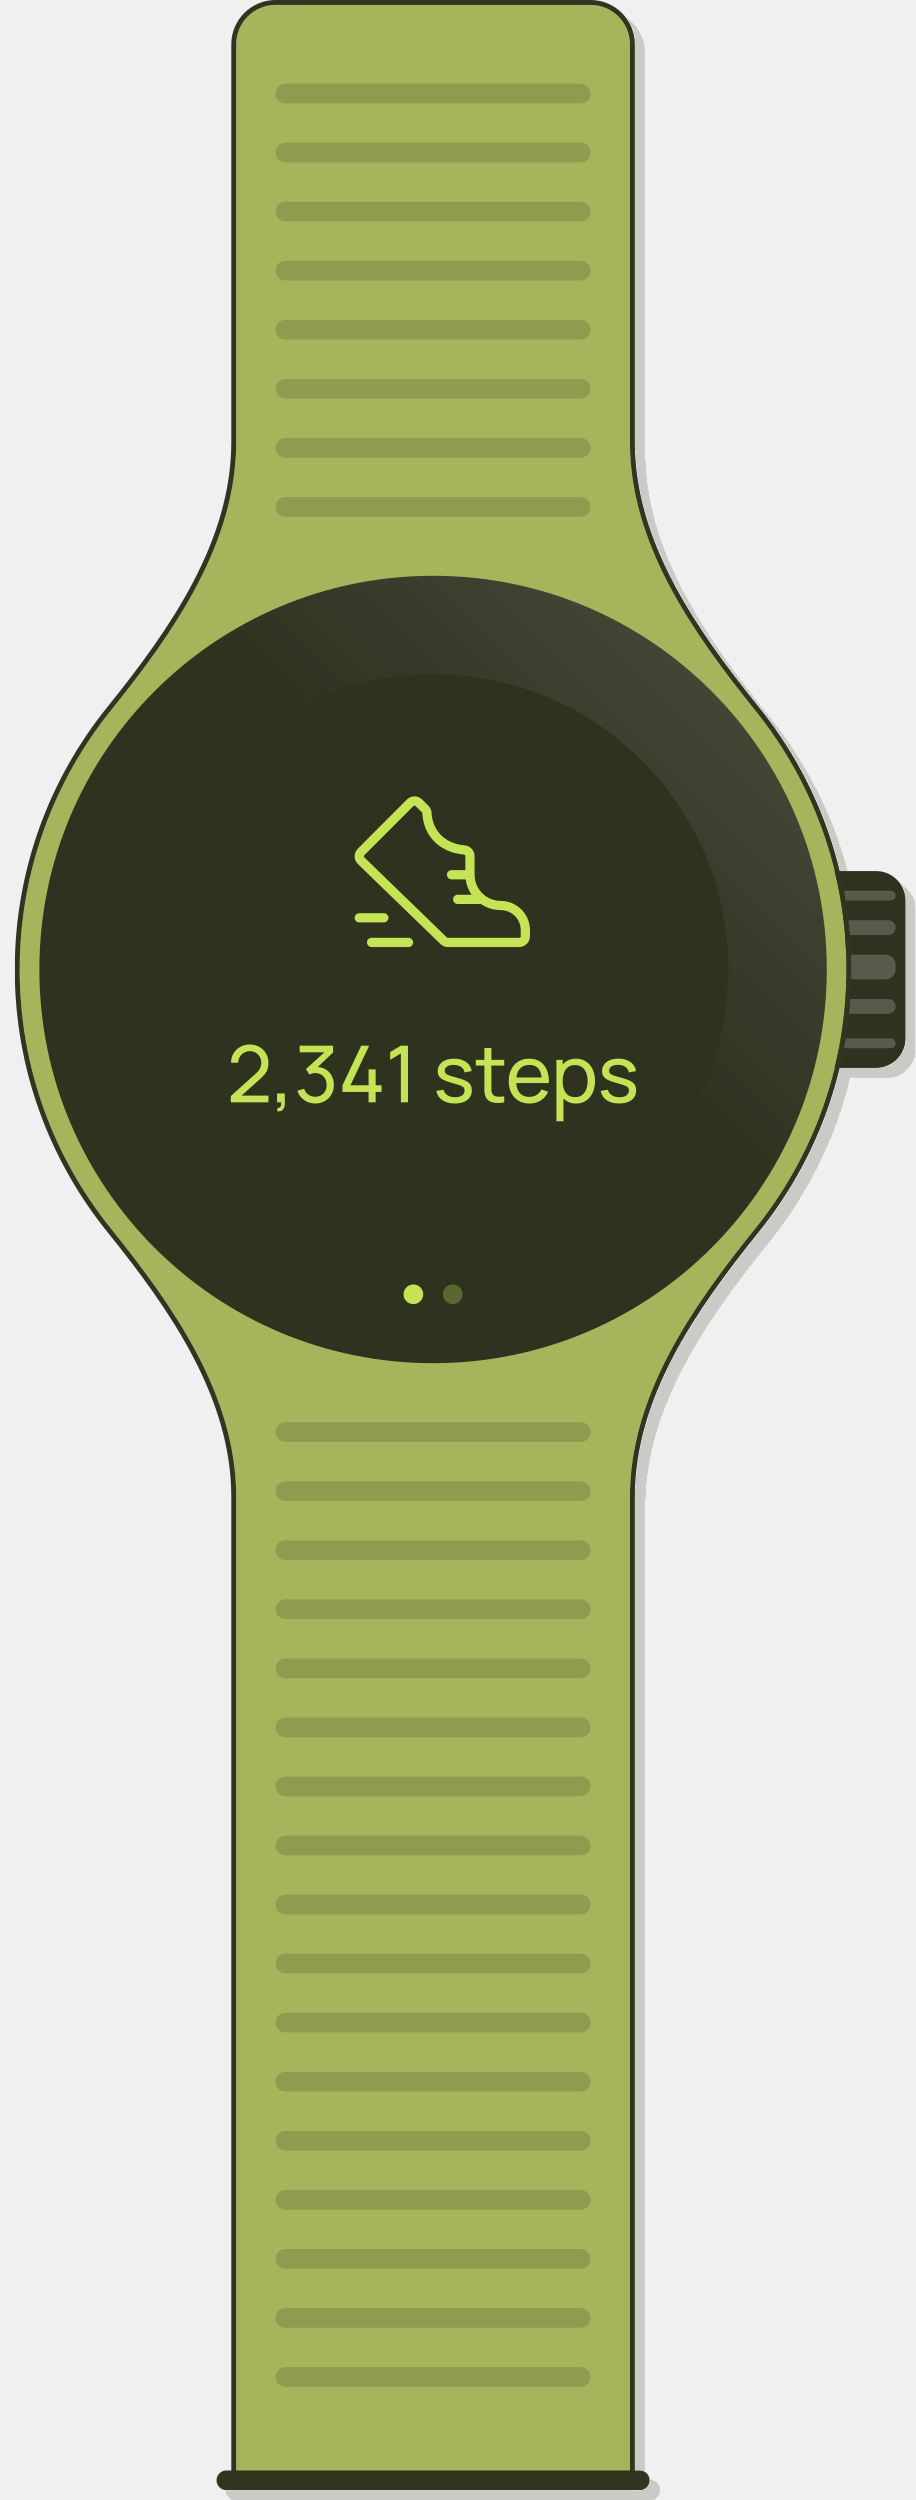
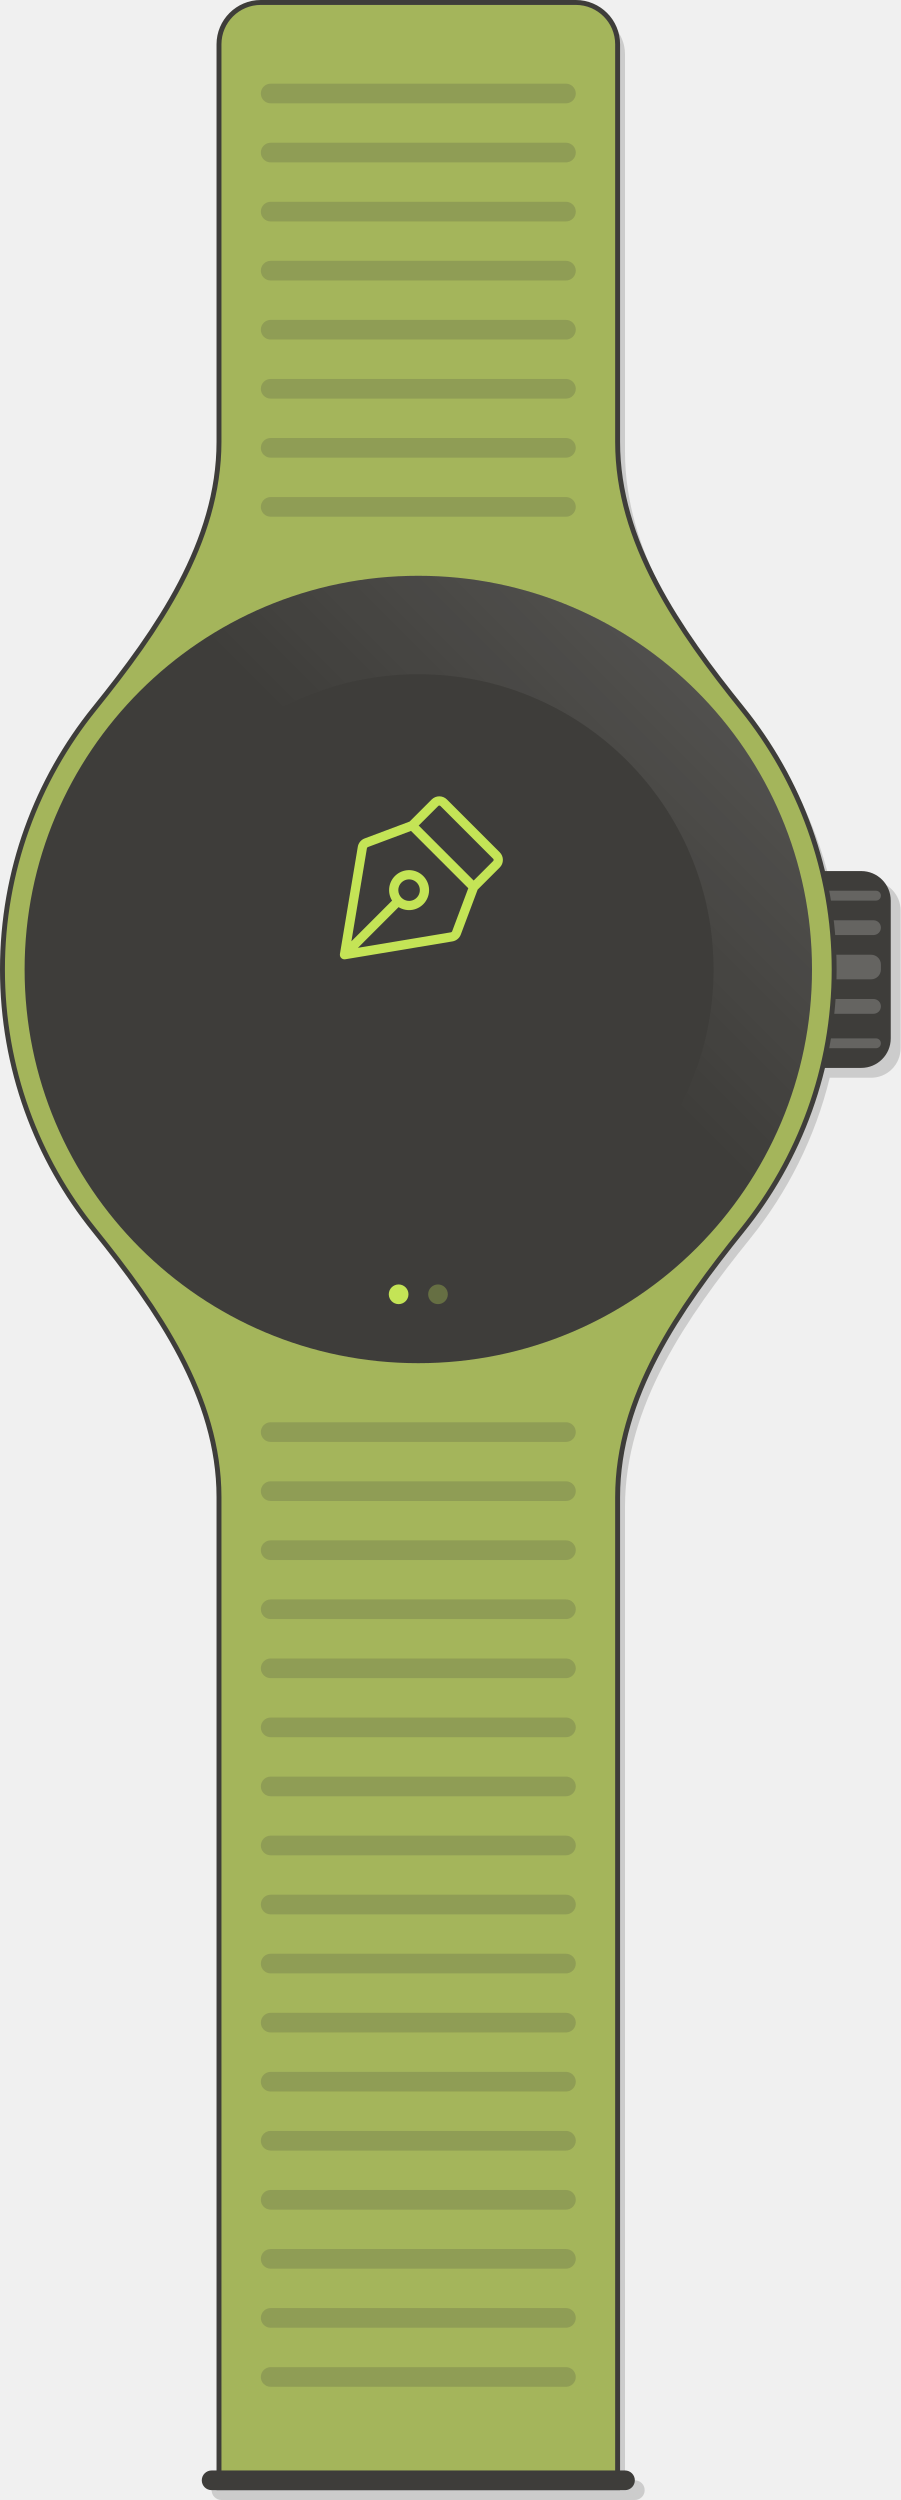
- <svg xmlns="http://www.w3.org/2000/svg" width="186" height="508" viewBox="0 0 186 508" fill="none">
-   <g filter="url(#filter0_d_151_3068)">
-     <path d="M164 177H178C181.314 177 184 179.686 184 183V211C184 214.314 181.314 217 178 217H164V177Z" fill="#2E321F" />
-     <path opacity="0.2" d="M166 182C166 181.448 166.448 181 167 181H181C181.552 181 182 181.448 182 182V182C182 182.552 181.552 183 181 183H167C166.448 183 166 182.552 166 182V182Z" fill="white" />
-     <path opacity="0.2" d="M166 188.5C166 187.672 166.672 187 167.5 187H180.5C181.328 187 182 187.672 182 188.5V188.5C182 189.328 181.328 190 180.5 190H167.5C166.672 190 166 189.328 166 188.5V188.5Z" fill="white" />
-     <path opacity="0.2" d="M166 196C166 194.895 166.895 194 168 194H180C181.105 194 182 194.895 182 196V197C182 198.105 181.105 199 180 199H168C166.895 199 166 198.105 166 197V196Z" fill="white" />
-     <path opacity="0.2" d="M166 204.5C166 203.672 166.672 203 167.5 203H180.5C181.328 203 182 203.672 182 204.5V204.5C182 205.328 181.328 206 180.5 206H167.5C166.672 206 166 205.328 166 204.5V204.5Z" fill="white" />
-     <path opacity="0.2" d="M166 212C166 211.448 166.448 211 167 211H181C181.552 211 182 211.448 182 212V212C182 212.552 181.552 213 181 213H167C166.448 213 166 212.552 166 212V212Z" fill="white" />
-     <mask id="path-7-outside-1_151_3068" maskUnits="userSpaceOnUse" x="3" y="0" width="170" height="506" fill="black">
-       <rect fill="white" x="3" width="170" height="506" />
-       <path fill-rule="evenodd" clip-rule="evenodd" d="M56 1C51.582 1 48 4.582 48 9L48 89V89.788C48 110.326 35.456 128.332 22.567 144.322C10.953 158.73 4 177.053 4 197C4 216.947 10.953 235.27 22.567 249.678C35.456 265.668 48 283.674 48 304.212V305L48 505H128L128 305V304.212C128 283.674 140.544 265.668 153.434 249.678C165.047 235.27 172 216.947 172 197C172 177.053 165.047 158.73 153.434 144.322C140.544 128.332 128 110.326 128 89.788V89V9C128 4.582 124.418 1 120 1L56 1Z" />
-     </mask>
-     <path fill-rule="evenodd" clip-rule="evenodd" d="M56 1C51.582 1 48 4.582 48 9L48 89V89.788C48 110.326 35.456 128.332 22.567 144.322C10.953 158.73 4 177.053 4 197C4 216.947 10.953 235.27 22.567 249.678C35.456 265.668 48 283.674 48 304.212V305L48 505H128L128 305V304.212C128 283.674 140.544 265.668 153.434 249.678C165.047 235.27 172 216.947 172 197C172 177.053 165.047 158.73 153.434 144.322C140.544 128.332 128 110.326 128 89.788V89V9C128 4.582 124.418 1 120 1L56 1Z" fill="#A4B55B" />
-     <path d="M22.567 144.322L23.345 144.95L23.345 144.95L22.567 144.322ZM22.567 249.678L21.788 250.305L21.788 250.305L22.567 249.678ZM48 505H47V506H48V505ZM128 505V506H129V505H128ZM153.434 249.678L154.212 250.305L154.212 250.305L153.434 249.678ZM153.434 144.322L154.212 143.695L154.212 143.695L153.434 144.322ZM49 9C49 5.134 52.134 2 56 2V0C51.029 0 47 4.029 47 9H49ZM49 89L49 9H47L47 89H49ZM47 89V89.788H49V89H47ZM47 89.788C47 109.937 34.686 127.694 21.788 143.695L23.345 144.95C36.225 128.971 49 110.715 49 89.788H47ZM21.788 143.695C10.036 158.274 3 176.817 3 197H5C5 177.29 11.869 159.186 23.345 144.95L21.788 143.695ZM3 197C3 217.183 10.036 235.726 21.788 250.305L23.345 249.05C11.869 234.814 5 216.71 5 197H3ZM21.788 250.305C34.686 266.306 47 284.063 47 304.212H49C49 283.285 36.225 265.029 23.345 249.05L21.788 250.305ZM47 304.212V305H49V304.212H47ZM49 505L49 305H47L47 505H49ZM128 504H48V506H128V504ZM127 305L127 505H129L129 305H127ZM129 305V304.212H127V305H129ZM129 304.212C129 284.063 141.314 266.306 154.212 250.305L152.655 249.05C139.775 265.029 127 283.285 127 304.212H129ZM154.212 250.305C165.964 235.726 173 217.183 173 197H171C171 216.71 164.131 234.814 152.655 249.05L154.212 250.305ZM173 197C173 176.817 165.964 158.274 154.212 143.695L152.655 144.95C164.131 159.186 171 177.29 171 197H173ZM154.212 143.695C141.314 127.694 129 109.937 129 89.788H127C127 110.715 139.775 128.971 152.655 144.95L154.212 143.695ZM129 89.788V89H127V89.788H129ZM127 9V89H129V9H127ZM120 2C123.866 2 127 5.134 127 9H129C129 4.029 124.971 0 120 0V2ZM56 2L120 2V0L56 0V2Z" fill="#31351F" mask="url(#path-7-outside-1_151_3068)" />
-     <circle cx="88" cy="197" r="80" fill="#2E321F" />
-     <circle opacity="0.3" cx="92" cy="263" r="2" fill="#C4E456" />
-     <circle cx="84" cy="263" r="2" fill="#C4E456" />
-     <path d="M46.894 223.992L46.902 222.712L52.014 218.112C52.44 217.728 52.726 217.365 52.87 217.024C53.019 216.677 53.094 216.323 53.094 215.96C53.094 215.517 52.992 215.117 52.79 214.76C52.587 214.403 52.31 214.12 51.958 213.912C51.611 213.704 51.216 213.6 50.774 213.6C50.315 213.6 49.907 213.709 49.55 213.928C49.192 214.141 48.91 214.427 48.702 214.784C48.499 215.141 48.4 215.531 48.406 215.952H46.95C46.95 215.227 47.118 214.587 47.454 214.032C47.79 213.472 48.246 213.035 48.822 212.72C49.403 212.4 50.062 212.24 50.798 212.24C51.512 212.24 52.152 212.405 52.718 212.736C53.283 213.061 53.728 213.507 54.054 214.072C54.384 214.632 54.55 215.267 54.55 215.976C54.55 216.477 54.486 216.912 54.358 217.28C54.235 217.648 54.043 217.989 53.782 218.304C53.52 218.613 53.192 218.944 52.798 219.296L48.55 223.112L48.366 222.632H54.55V223.992H46.894ZM56.304 225.792L56.392 225.128C56.616 225.144 56.784 225.101 56.896 225C57.008 224.899 57.08 224.76 57.112 224.584C57.144 224.408 57.149 224.213 57.128 224H56.304V222.192H57.872V224.24C57.872 224.8 57.733 225.221 57.456 225.504C57.184 225.787 56.8 225.883 56.304 225.792ZM64.077 224.224C63.506 224.224 62.975 224.12 62.485 223.912C61.994 223.699 61.57 223.4 61.213 223.016C60.861 222.627 60.602 222.165 60.437 221.632L61.805 221.24C61.981 221.773 62.274 222.179 62.685 222.456C63.096 222.733 63.557 222.869 64.069 222.864C64.538 222.853 64.944 222.747 65.285 222.544C65.632 222.336 65.898 222.053 66.085 221.696C66.277 221.339 66.373 220.925 66.373 220.456C66.373 219.741 66.159 219.163 65.733 218.72C65.306 218.272 64.746 218.048 64.053 218.048C63.861 218.048 63.658 218.075 63.445 218.128C63.237 218.181 63.042 218.256 62.861 218.352L62.173 217.224L66.445 213.36L66.629 213.84H60.893V212.48H67.685V213.848L64.045 217.336L64.029 216.832C64.791 216.779 65.458 216.904 66.029 217.208C66.6 217.512 67.042 217.947 67.357 218.512C67.677 219.077 67.837 219.725 67.837 220.456C67.837 221.192 67.671 221.843 67.341 222.408C67.01 222.973 66.562 223.419 65.997 223.744C65.431 224.064 64.791 224.224 64.077 224.224ZM74.893 224V221.88H69.597V220.528L73.397 212.48H75.013L71.213 220.528H74.893V217.288H76.333V220.528H77.533V221.88H76.333V224H74.893ZM81.456 224V214.056L79.288 215.368V213.776L81.456 212.48H82.904V224H81.456ZM92.415 224.232C91.386 224.232 90.541 224.008 89.879 223.56C89.223 223.107 88.821 222.475 88.671 221.664L90.127 221.432C90.245 221.901 90.514 222.275 90.935 222.552C91.357 222.824 91.879 222.96 92.503 222.96C93.095 222.96 93.559 222.837 93.895 222.592C94.231 222.347 94.399 222.013 94.399 221.592C94.399 221.347 94.343 221.149 94.231 221C94.119 220.845 93.887 220.701 93.535 220.568C93.189 220.435 92.663 220.275 91.959 220.088C91.197 219.885 90.597 219.675 90.159 219.456C89.722 219.237 89.41 218.984 89.223 218.696C89.037 218.408 88.943 218.059 88.943 217.648C88.943 217.141 89.082 216.699 89.359 216.32C89.637 215.936 90.023 215.64 90.519 215.432C91.021 215.224 91.602 215.12 92.263 215.12C92.919 215.12 93.506 215.224 94.023 215.432C94.541 215.64 94.957 215.936 95.271 216.32C95.591 216.699 95.781 217.141 95.839 217.648L94.383 217.912C94.314 217.448 94.09 217.083 93.711 216.816C93.338 216.549 92.855 216.408 92.263 216.392C91.703 216.371 91.247 216.469 90.895 216.688C90.549 216.907 90.375 217.203 90.375 217.576C90.375 217.784 90.439 217.963 90.567 218.112C90.701 218.261 90.943 218.403 91.295 218.536C91.653 218.669 92.17 218.821 92.847 218.992C93.61 219.184 94.21 219.395 94.647 219.624C95.09 219.848 95.405 220.115 95.591 220.424C95.778 220.728 95.871 221.104 95.871 221.552C95.871 222.384 95.565 223.04 94.951 223.52C94.338 223.995 93.493 224.232 92.415 224.232ZM102.46 224C101.948 224.101 101.441 224.141 100.94 224.12C100.444 224.104 100.001 224.005 99.612 223.824C99.222 223.637 98.926 223.349 98.724 222.96C98.553 222.619 98.46 222.275 98.444 221.928C98.433 221.576 98.428 221.179 98.428 220.736V212.96H99.852V220.672C99.852 221.024 99.854 221.325 99.86 221.576C99.87 221.827 99.926 222.043 100.028 222.224C100.22 222.565 100.524 222.765 100.94 222.824C101.361 222.883 101.868 222.867 102.46 222.776V224ZM96.676 216.536V215.36H102.46V216.536H96.676ZM107.598 224.24C106.75 224.24 106.009 224.053 105.374 223.68C104.745 223.301 104.254 222.776 103.902 222.104C103.55 221.427 103.374 220.637 103.374 219.736C103.374 218.792 103.548 217.976 103.894 217.288C104.241 216.595 104.724 216.061 105.342 215.688C105.966 215.309 106.697 215.12 107.534 215.12C108.404 215.12 109.142 215.32 109.75 215.72C110.364 216.12 110.822 216.691 111.126 217.432C111.436 218.173 111.569 219.056 111.526 220.08H110.086V219.568C110.07 218.507 109.854 217.715 109.438 217.192C109.022 216.664 108.404 216.4 107.582 216.4C106.702 216.4 106.033 216.683 105.574 217.248C105.116 217.813 104.886 218.624 104.886 219.68C104.886 220.699 105.116 221.488 105.574 222.048C106.033 222.608 106.686 222.888 107.534 222.888C108.105 222.888 108.601 222.757 109.022 222.496C109.444 222.235 109.774 221.859 110.014 221.368L111.382 221.84C111.046 222.603 110.54 223.195 109.862 223.616C109.19 224.032 108.436 224.24 107.598 224.24ZM104.406 220.08V218.936H110.79V220.08H104.406ZM117.041 224.24C116.23 224.24 115.548 224.04 114.993 223.64C114.438 223.235 114.017 222.688 113.729 222C113.446 221.307 113.305 220.531 113.305 219.672C113.305 218.803 113.446 218.024 113.729 217.336C114.017 216.648 114.438 216.107 114.993 215.712C115.553 215.317 116.238 215.12 117.049 215.12C117.849 215.12 118.537 215.32 119.113 215.72C119.694 216.115 120.14 216.656 120.449 217.344C120.758 218.032 120.913 218.808 120.913 219.672C120.913 220.536 120.758 221.312 120.449 222C120.14 222.688 119.694 223.235 119.113 223.64C118.537 224.04 117.846 224.24 117.041 224.24ZM113.065 227.84V215.36H114.337V221.72H114.497V227.84H113.065ZM116.865 222.936C117.436 222.936 117.908 222.792 118.281 222.504C118.654 222.216 118.934 221.827 119.121 221.336C119.308 220.84 119.401 220.285 119.401 219.672C119.401 219.064 119.308 218.515 119.121 218.024C118.94 217.533 118.657 217.144 118.273 216.856C117.894 216.568 117.412 216.424 116.825 216.424C116.265 216.424 115.801 216.563 115.433 216.84C115.065 217.112 114.79 217.493 114.609 217.984C114.428 218.469 114.337 219.032 114.337 219.672C114.337 220.301 114.425 220.864 114.601 221.36C114.782 221.851 115.06 222.237 115.433 222.52C115.806 222.797 116.284 222.936 116.865 222.936ZM125.806 224.232C124.777 224.232 123.931 224.008 123.27 223.56C122.614 223.107 122.211 222.475 122.062 221.664L123.518 221.432C123.635 221.901 123.905 222.275 124.326 222.552C124.747 222.824 125.27 222.96 125.894 222.96C126.486 222.96 126.95 222.837 127.286 222.592C127.622 222.347 127.79 222.013 127.79 221.592C127.79 221.347 127.734 221.149 127.622 221C127.51 220.845 127.278 220.701 126.926 220.568C126.579 220.435 126.054 220.275 125.35 220.088C124.587 219.885 123.987 219.675 123.55 219.456C123.113 219.237 122.801 218.984 122.614 218.696C122.427 218.408 122.334 218.059 122.334 217.648C122.334 217.141 122.473 216.699 122.75 216.32C123.027 215.936 123.414 215.64 123.91 215.432C124.411 215.224 124.993 215.12 125.654 215.12C126.31 215.12 126.897 215.224 127.414 215.432C127.931 215.64 128.347 215.936 128.662 216.32C128.982 216.699 129.171 217.141 129.23 217.648L127.774 217.912C127.705 217.448 127.481 217.083 127.102 216.816C126.729 216.549 126.246 216.408 125.654 216.392C125.094 216.371 124.638 216.469 124.286 216.688C123.939 216.907 123.766 217.203 123.766 217.576C123.766 217.784 123.83 217.963 123.958 218.112C124.091 218.261 124.334 218.403 124.686 218.536C125.043 218.669 125.561 218.821 126.238 218.992C127.001 219.184 127.601 219.395 128.038 219.624C128.481 219.848 128.795 220.115 128.982 220.424C129.169 220.728 129.262 221.104 129.262 221.552C129.262 222.384 128.955 223.04 128.342 223.52C127.729 223.995 126.883 224.232 125.806 224.232Z" fill="#C4E456" />
-     <path d="M101.75 183.063C100.341 183.063 98.99 182.503 97.994 181.507C96.997 180.51 96.438 179.159 96.438 177.75V173.953C96.437 173.406 96.232 172.879 95.862 172.476C95.492 172.072 94.984 171.822 94.439 171.775C90.525 171.463 87.877 168.872 87.699 165.185C87.673 164.642 87.446 164.129 87.063 163.744L85.777 162.458C85.375 162.052 84.829 161.82 84.257 161.813C83.685 161.806 83.134 162.024 82.722 162.42C82.717 162.427 82.711 162.432 82.705 162.438L72.705 172.456C72.501 172.66 72.338 172.903 72.228 173.17C72.118 173.437 72.062 173.723 72.062 174.011C72.063 174.3 72.121 174.586 72.233 174.852C72.345 175.118 72.509 175.36 72.714 175.563L89.471 191.797C89.673 192.001 89.915 192.162 90.18 192.272C90.445 192.382 90.73 192.438 91.017 192.438H105.5C106.08 192.438 106.637 192.207 107.047 191.797C107.457 191.387 107.688 190.83 107.688 190.25V189C107.688 187.425 107.062 185.915 105.949 184.802C104.835 183.688 103.325 183.063 101.75 183.063ZM105.813 190.25C105.813 190.333 105.78 190.413 105.721 190.471C105.663 190.53 105.583 190.563 105.5 190.563H91.017C90.974 190.562 90.931 190.553 90.891 190.535C90.852 190.518 90.816 190.493 90.786 190.461L74.03 174.224C74.001 174.194 73.977 174.16 73.961 174.121C73.945 174.083 73.938 174.042 73.938 174C73.938 173.959 73.946 173.918 73.962 173.88C73.977 173.842 74.001 173.807 74.03 173.778L84.019 163.778C84.079 163.724 84.156 163.695 84.237 163.697C84.317 163.699 84.394 163.732 84.45 163.789L85.735 165.074C85.79 165.129 85.822 165.203 85.825 165.281C85.939 167.61 86.827 169.635 88.392 171.138C89.905 172.591 91.944 173.458 94.289 173.647C94.365 173.657 94.435 173.694 94.485 173.751C94.536 173.809 94.563 173.883 94.563 173.96V176.813H91.75C91.502 176.813 91.263 176.911 91.087 177.087C90.912 177.263 90.813 177.502 90.813 177.75C90.813 177.999 90.912 178.237 91.087 178.413C91.263 178.589 91.502 178.688 91.75 178.688H94.625C94.772 179.81 95.184 180.881 95.825 181.813H93C92.752 181.813 92.513 181.911 92.337 182.087C92.162 182.263 92.063 182.502 92.063 182.75C92.063 182.999 92.162 183.237 92.337 183.413C92.513 183.589 92.752 183.688 93 183.688H97.705C98.896 184.503 100.307 184.939 101.75 184.938C102.828 184.938 103.861 185.366 104.623 186.128C105.385 186.889 105.813 187.923 105.813 189V190.25ZM78 187.438H73C72.752 187.438 72.513 187.339 72.337 187.163C72.162 186.987 72.063 186.749 72.063 186.5C72.063 186.252 72.162 186.013 72.337 185.837C72.513 185.661 72.752 185.563 73 185.563H78C78.249 185.563 78.487 185.661 78.663 185.837C78.839 186.013 78.938 186.252 78.938 186.5C78.938 186.749 78.839 186.987 78.663 187.163C78.487 187.339 78.249 187.438 78 187.438ZM83.938 191.5C83.938 191.749 83.839 191.987 83.663 192.163C83.487 192.339 83.249 192.438 83 192.438H75.5C75.252 192.438 75.013 192.339 74.837 192.163C74.662 191.987 74.563 191.749 74.563 191.5C74.563 191.252 74.662 191.013 74.837 190.837C75.013 190.661 75.252 190.563 75.5 190.563H83C83.249 190.563 83.487 190.661 83.663 190.837C83.839 191.013 83.938 191.252 83.938 191.5Z" fill="#C4E456" />
-     <path opacity="0.15" fill-rule="evenodd" clip-rule="evenodd" d="M31.431 140.431C62.673 109.19 113.326 109.19 144.568 140.431C175.81 171.673 175.81 222.327 144.568 253.569L130.426 239.427C141.284 228.569 148 213.569 148 197C148 163.863 121.137 137 88 137C71.431 137 56.431 143.716 45.573 154.574L31.431 140.431Z" fill="url(#paint0_linear_151_3068)" />
-     <rect x="44" y="502" width="88" height="4" rx="2" fill="#31351F" />
-     <rect opacity="0.2" x="56" y="17" width="64" height="4" rx="2" fill="#31351F" />
-     <rect opacity="0.2" x="56" y="29" width="64" height="4" rx="2" fill="#31351F" />
-     <rect opacity="0.2" x="56" y="41" width="64" height="4" rx="2" fill="#31351F" />
-     <rect opacity="0.2" x="56" y="53" width="64" height="4" rx="2" fill="#31351F" />
-     <rect opacity="0.2" x="56" y="65" width="64" height="4" rx="2" fill="#31351F" />
-     <rect opacity="0.2" x="56" y="77" width="64" height="4" rx="2" fill="#31351F" />
-     <rect opacity="0.2" x="56" y="89" width="64" height="4" rx="2" fill="#31351F" />
-     <rect opacity="0.2" x="56" y="101" width="64" height="4" rx="2" fill="#31351F" />
-     <rect opacity="0.2" x="56" y="289" width="64" height="4" rx="2" fill="#31351F" />
-     <rect opacity="0.2" x="56" y="301" width="64" height="4" rx="2" fill="#31351F" />
-     <rect opacity="0.2" x="56" y="313" width="64" height="4" rx="2" fill="#31351F" />
-     <rect opacity="0.2" x="56" y="325" width="64" height="4" rx="2" fill="#31351F" />
-     <rect opacity="0.2" x="56" y="337" width="64" height="4" rx="2" fill="#31351F" />
-     <rect opacity="0.2" x="56" y="349" width="64" height="4" rx="2" fill="#31351F" />
-     <rect opacity="0.2" x="56" y="361" width="64" height="4" rx="2" fill="#31351F" />
-     <rect opacity="0.2" x="56" y="373" width="64" height="4" rx="2" fill="#31351F" />
-     <rect opacity="0.2" x="56" y="385" width="64" height="4" rx="2" fill="#31351F" />
-     <rect opacity="0.2" x="56" y="397" width="64" height="4" rx="2" fill="#31351F" />
-     <rect opacity="0.2" x="56" y="409" width="64" height="4" rx="2" fill="#31351F" />
-     <rect opacity="0.2" x="56" y="421" width="64" height="4" rx="2" fill="#31351F" />
-     <rect opacity="0.2" x="56" y="433" width="64" height="4" rx="2" fill="#31351F" />
-     <rect opacity="0.2" x="56" y="445" width="64" height="4" rx="2" fill="#31351F" />
-     <rect opacity="0.2" x="56" y="457" width="64" height="4" rx="2" fill="#31351F" />
-     <rect opacity="0.2" x="56" y="469" width="64" height="4" rx="2" fill="#31351F" />
-     <rect opacity="0.2" x="56" y="481" width="64" height="4" rx="2" fill="#31351F" />
-   </g>
+ <svg xmlns="http://www.w3.org/2000/svg" width="183" height="508" viewBox="0 0 183 508" fill="none">
+   <path opacity="0.2" d="M55 3C50.582 3 47 6.582 47 11V91.788C47 112.326 34.456 130.332 21.567 146.322C9.953 160.73 3 179.053 3 199C3 218.947 9.953 237.27 21.567 251.678C34.456 267.668 47 285.674 47 306.212V504H45C43.895 504 43 504.895 43 506C43 507.105 43.895 508 45 508H129C130.105 508 131 507.105 131 506C131 504.895 130.105 504 129 504H127V306.212C127 285.674 139.544 267.668 152.434 251.678C160.035 242.248 165.639 231.141 168.604 219H177C180.314 219 183 216.314 183 213V185C183 181.686 180.314 179 177 179H168.604C165.639 166.859 160.035 155.752 152.434 146.322C139.544 130.332 127 112.326 127 91.788V11C127 6.582 123.418 3 119 3H55Z" fill="#3E3D3A" />
+   <path d="M161 177H175C178.314 177 181 179.686 181 183V211C181 214.314 178.314 217 175 217H161V177Z" fill="#3E3D3A" />
+   <path opacity="0.2" d="M163 182C163 181.448 163.448 181 164 181H178C178.552 181 179 181.448 179 182V182C179 182.552 178.552 183 178 183H164C163.448 183 163 182.552 163 182V182Z" fill="white" />
+   <path opacity="0.2" d="M163 188.5C163 187.672 163.672 187 164.5 187H177.5C178.328 187 179 187.672 179 188.5V188.5C179 189.328 178.328 190 177.5 190H164.5C163.672 190 163 189.328 163 188.5V188.5Z" fill="white" />
+   <path opacity="0.2" d="M163 196C163 194.895 163.895 194 165 194H177C178.105 194 179 194.895 179 196V197C179 198.105 178.105 199 177 199H165C163.895 199 163 198.105 163 197V196Z" fill="white" />
+   <path opacity="0.2" d="M163 204.5C163 203.672 163.672 203 164.5 203H177.5C178.328 203 179 203.672 179 204.5V204.5C179 205.328 178.328 206 177.5 206H164.5C163.672 206 163 205.328 163 204.5V204.5Z" fill="white" />
+   <path opacity="0.2" d="M163 212C163 211.448 163.448 211 164 211H178C178.552 211 179 211.448 179 212V212C179 212.552 178.552 213 178 213H164C163.448 213 163 212.552 163 212V212Z" fill="white" />
+   <path d="M44.5 505V505.5H45H125H125.5V505V304.212C125.5 283.868 137.929 265.987 150.823 249.992C162.506 235.498 169.5 217.065 169.5 197C169.5 176.935 162.506 158.502 150.823 144.008C137.929 128.013 125.5 110.132 125.5 89.788V9C125.5 4.306 121.694 0.5 117 0.5H53C48.306 0.5 44.5 4.306 44.5 9V89.788C44.5 110.132 32.071 128.013 19.177 144.008C7.494 158.502 0.5 176.935 0.5 197C0.5 217.065 7.494 235.498 19.177 249.992C32.071 265.987 44.5 283.868 44.5 304.212V505Z" fill="#A4B55B" stroke="#3E3D3A" />
+   <circle cx="85" cy="197" r="80" fill="#3E3D3A" />
+   <circle opacity="0.3" cx="89" cy="263" r="2" fill="#C4E456" />
+   <circle cx="81" cy="263" r="2" fill="#C4E456" />
+   <path d="M102.187 174.731C102.188 174.444 102.131 174.159 102.021 173.894C101.911 173.628 101.75 173.387 101.547 173.185L90.814 162.453C90.611 162.25 90.369 162.089 90.104 161.979C89.839 161.869 89.554 161.812 89.267 161.812C88.98 161.812 88.695 161.869 88.43 161.979C88.164 162.089 87.923 162.25 87.72 162.453L83.231 166.942L74.097 170.369C73.737 170.503 73.419 170.73 73.175 171.026C72.931 171.323 72.769 171.678 72.706 172.056L69.075 193.844C69.052 193.978 69.059 194.116 69.095 194.248C69.131 194.379 69.195 194.501 69.283 194.606C69.371 194.71 69.481 194.793 69.605 194.851C69.728 194.908 69.863 194.938 70 194.938C70.052 194.937 70.104 194.933 70.156 194.925L91.943 191.294C92.322 191.231 92.678 191.069 92.974 190.825C93.271 190.581 93.498 190.263 93.632 189.903L97.057 180.769L101.548 176.278C101.751 176.075 101.913 175.834 102.022 175.569C102.132 175.303 102.188 175.019 102.187 174.731ZM91.875 189.245C91.855 189.297 91.823 189.342 91.781 189.377C91.739 189.412 91.688 189.435 91.634 189.444L72.732 192.594L80.993 184.331C81.841 184.854 82.851 185.047 83.832 184.875C84.812 184.702 85.695 184.175 86.313 183.393C86.93 182.612 87.24 181.632 87.182 180.638C87.124 179.643 86.703 178.705 85.999 178.001C85.295 177.297 84.356 176.876 83.362 176.818C82.368 176.76 81.388 177.069 80.606 177.687C79.825 178.305 79.298 179.188 79.125 180.168C78.952 181.149 79.146 182.159 79.668 183.006L71.406 191.27L74.557 172.364C74.567 172.311 74.59 172.261 74.624 172.219C74.659 172.177 74.704 172.144 74.754 172.125L83.514 168.844L95.156 180.486L91.875 189.245ZM80.937 180.875C80.937 180.443 81.065 180.02 81.306 179.66C81.546 179.3 81.888 179.02 82.287 178.854C82.687 178.689 83.127 178.645 83.551 178.73C83.976 178.814 84.365 179.022 84.671 179.328C84.977 179.634 85.186 180.024 85.27 180.448C85.355 180.873 85.311 181.313 85.146 181.712C84.98 182.112 84.7 182.454 84.34 182.694C83.98 182.934 83.557 183.063 83.125 183.063C82.544 183.063 81.988 182.832 81.578 182.422C81.168 182.012 80.937 181.455 80.937 180.875ZM100.22 174.953L96.25 178.924L85.075 167.75L89.046 163.778C89.076 163.749 89.11 163.726 89.148 163.71C89.186 163.695 89.227 163.687 89.268 163.687C89.309 163.687 89.349 163.695 89.387 163.71C89.425 163.726 89.46 163.749 89.489 163.778L100.22 174.511C100.249 174.54 100.272 174.575 100.288 174.613C100.304 174.65 100.312 174.691 100.312 174.732C100.312 174.773 100.304 174.814 100.288 174.852C100.272 174.89 100.249 174.924 100.22 174.953Z" fill="#C4E456" />
+   <path opacity="0.15" d="M28.431 140.431C59.673 109.19 110.326 109.19 141.568 140.431C172.81 171.673 172.81 222.327 141.568 253.569L127.426 239.427C138.284 228.569 145 213.569 145 197C145 163.863 118.137 137 85 137C68.431 137 53.431 143.716 42.573 154.574L28.431 140.431Z" fill="url(#paint0_linear_215_32188)" />
+   <rect x="41" y="502" width="88" height="4" rx="2" fill="#3E3D3A" />
+   <rect opacity="0.2" x="53" y="17" width="64" height="4" rx="2" fill="#3E3D3A" />
+   <rect opacity="0.2" x="53" y="29" width="64" height="4" rx="2" fill="#3E3D3A" />
+   <rect opacity="0.2" x="53" y="41" width="64" height="4" rx="2" fill="#3E3D3A" />
+   <rect opacity="0.2" x="53" y="53" width="64" height="4" rx="2" fill="#3E3D3A" />
+   <rect opacity="0.2" x="53" y="65" width="64" height="4" rx="2" fill="#3E3D3A" />
+   <rect opacity="0.2" x="53" y="77" width="64" height="4" rx="2" fill="#3E3D3A" />
+   <rect opacity="0.2" x="53" y="89" width="64" height="4" rx="2" fill="#3E3D3A" />
+   <rect opacity="0.2" x="53" y="101" width="64" height="4" rx="2" fill="#3E3D3A" />
+   <rect opacity="0.2" x="53" y="289" width="64" height="4" rx="2" fill="#3E3D3A" />
+   <rect opacity="0.2" x="53" y="301" width="64" height="4" rx="2" fill="#3E3D3A" />
+   <rect opacity="0.2" x="53" y="313" width="64" height="4" rx="2" fill="#3E3D3A" />
+   <rect opacity="0.2" x="53" y="325" width="64" height="4" rx="2" fill="#3E3D3A" />
+   <rect opacity="0.2" x="53" y="337" width="64" height="4" rx="2" fill="#3E3D3A" />
+   <rect opacity="0.2" x="53" y="349" width="64" height="4" rx="2" fill="#3E3D3A" />
+   <rect opacity="0.2" x="53" y="361" width="64" height="4" rx="2" fill="#3E3D3A" />
+   <rect opacity="0.2" x="53" y="373" width="64" height="4" rx="2" fill="#3E3D3A" />
+   <rect opacity="0.2" x="53" y="385" width="64" height="4" rx="2" fill="#3E3D3A" />
+   <rect opacity="0.2" x="53" y="397" width="64" height="4" rx="2" fill="#3E3D3A" />
+   <rect opacity="0.2" x="53" y="409" width="64" height="4" rx="2" fill="#3E3D3A" />
+   <rect opacity="0.2" x="53" y="421" width="64" height="4" rx="2" fill="#3E3D3A" />
+   <rect opacity="0.2" x="53" y="433" width="64" height="4" rx="2" fill="#3E3D3A" />
+   <rect opacity="0.2" x="53" y="445" width="64" height="4" rx="2" fill="#3E3D3A" />
+   <rect opacity="0.2" x="53" y="457" width="64" height="4" rx="2" fill="#3E3D3A" />
+   <rect opacity="0.2" x="53" y="469" width="64" height="4" rx="2" fill="#3E3D3A" />
+   <rect opacity="0.2" x="53" y="481" width="64" height="4" rx="2" fill="#3E3D3A" />
  <defs>
-     <filter id="filter0_d_151_3068" x="0" y="0" width="186" height="508" filterUnits="userSpaceOnUse" color-interpolation-filters="sRGB">
-       <feFlood flood-opacity="0" result="BackgroundImageFix" />
-       <feColorMatrix in="SourceAlpha" type="matrix" values="0 0 0 0 0 0 0 0 0 0 0 0 0 0 0 0 0 0 127 0" result="hardAlpha" />
-       <feOffset dx="2" dy="2" />
-       <feComposite in2="hardAlpha" operator="out" />
-       <feColorMatrix type="matrix" values="0 0 0 0 0.192 0 0 0 0 0.208 0 0 0 0 0.122 0 0 0 0.2 0" />
-       <feBlend mode="normal" in2="BackgroundImageFix" result="effect1_dropShadow_151_3068" />
-       <feBlend mode="normal" in="SourceGraphic" in2="effect1_dropShadow_151_3068" result="shape" />
-     </filter>
-     <linearGradient id="paint0_linear_151_3068" x1="168" y1="117" x2="100" y2="185" gradientUnits="userSpaceOnUse">
+     <linearGradient id="paint0_linear_215_32188" x1="165" y1="117" x2="97" y2="185" gradientUnits="userSpaceOnUse">
      <stop stop-color="white" />
      <stop offset="1" stop-color="white" stop-opacity="0" />
    </linearGradient>
  </defs>
</svg>
